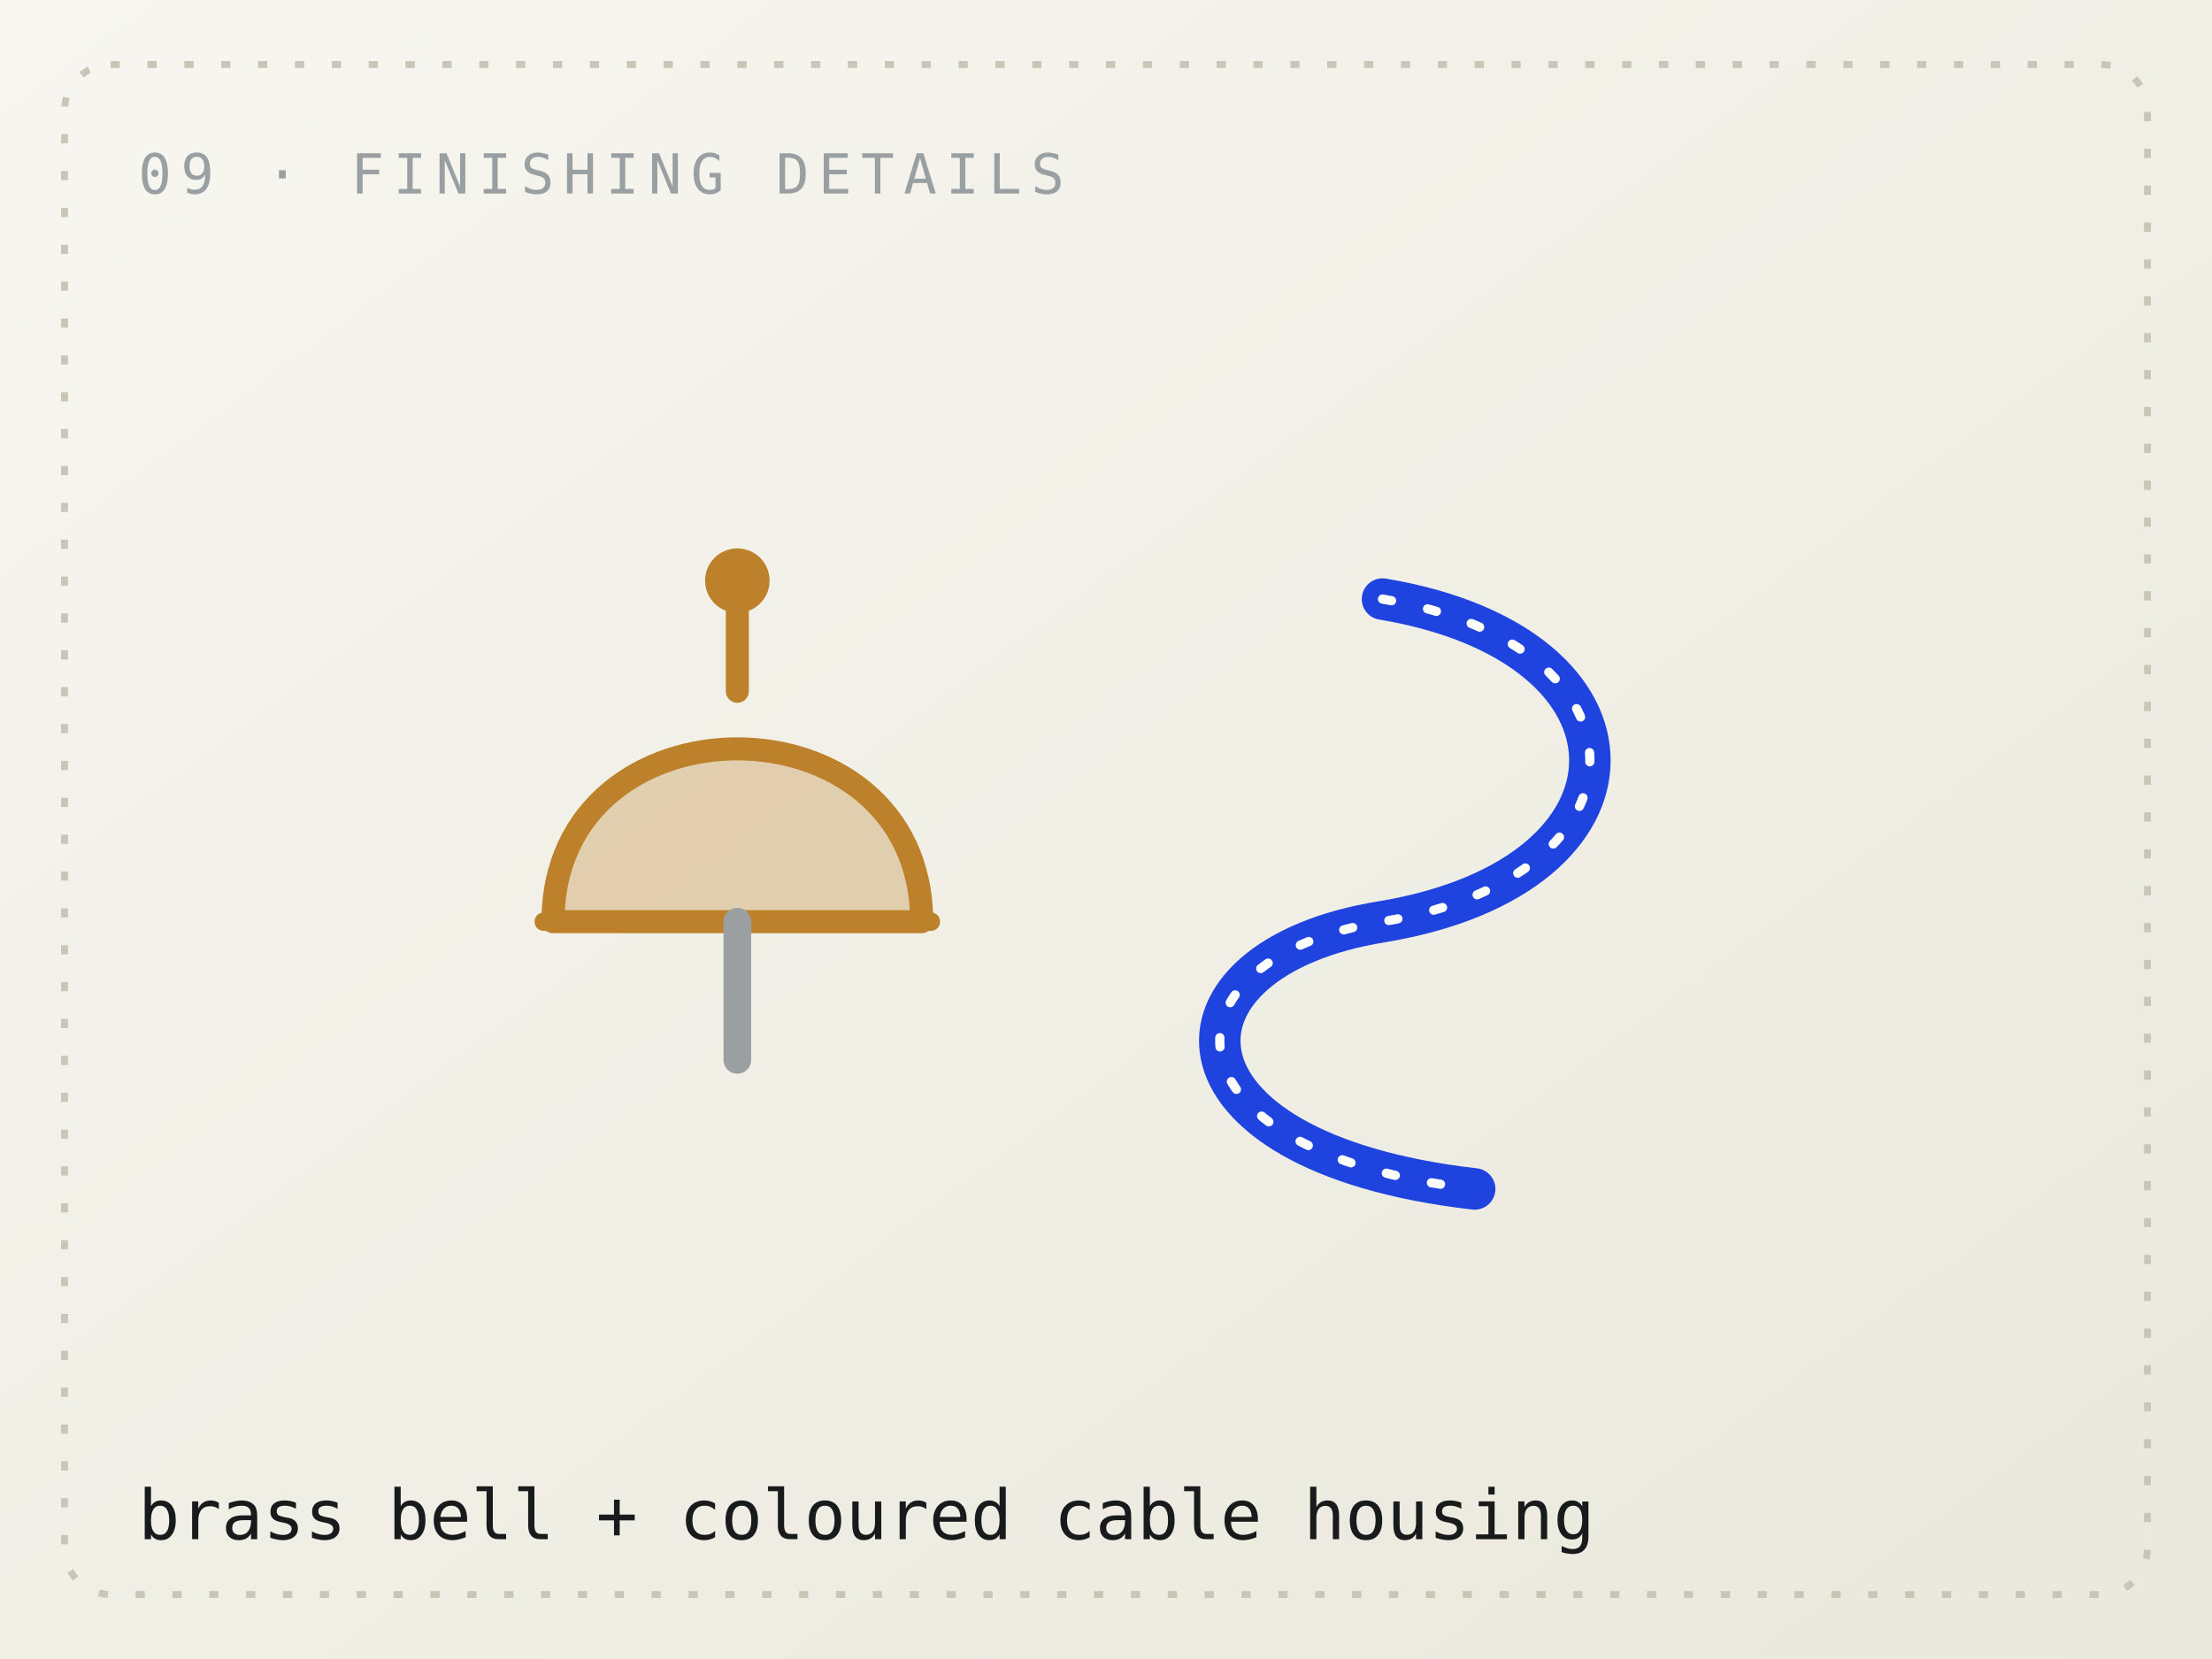
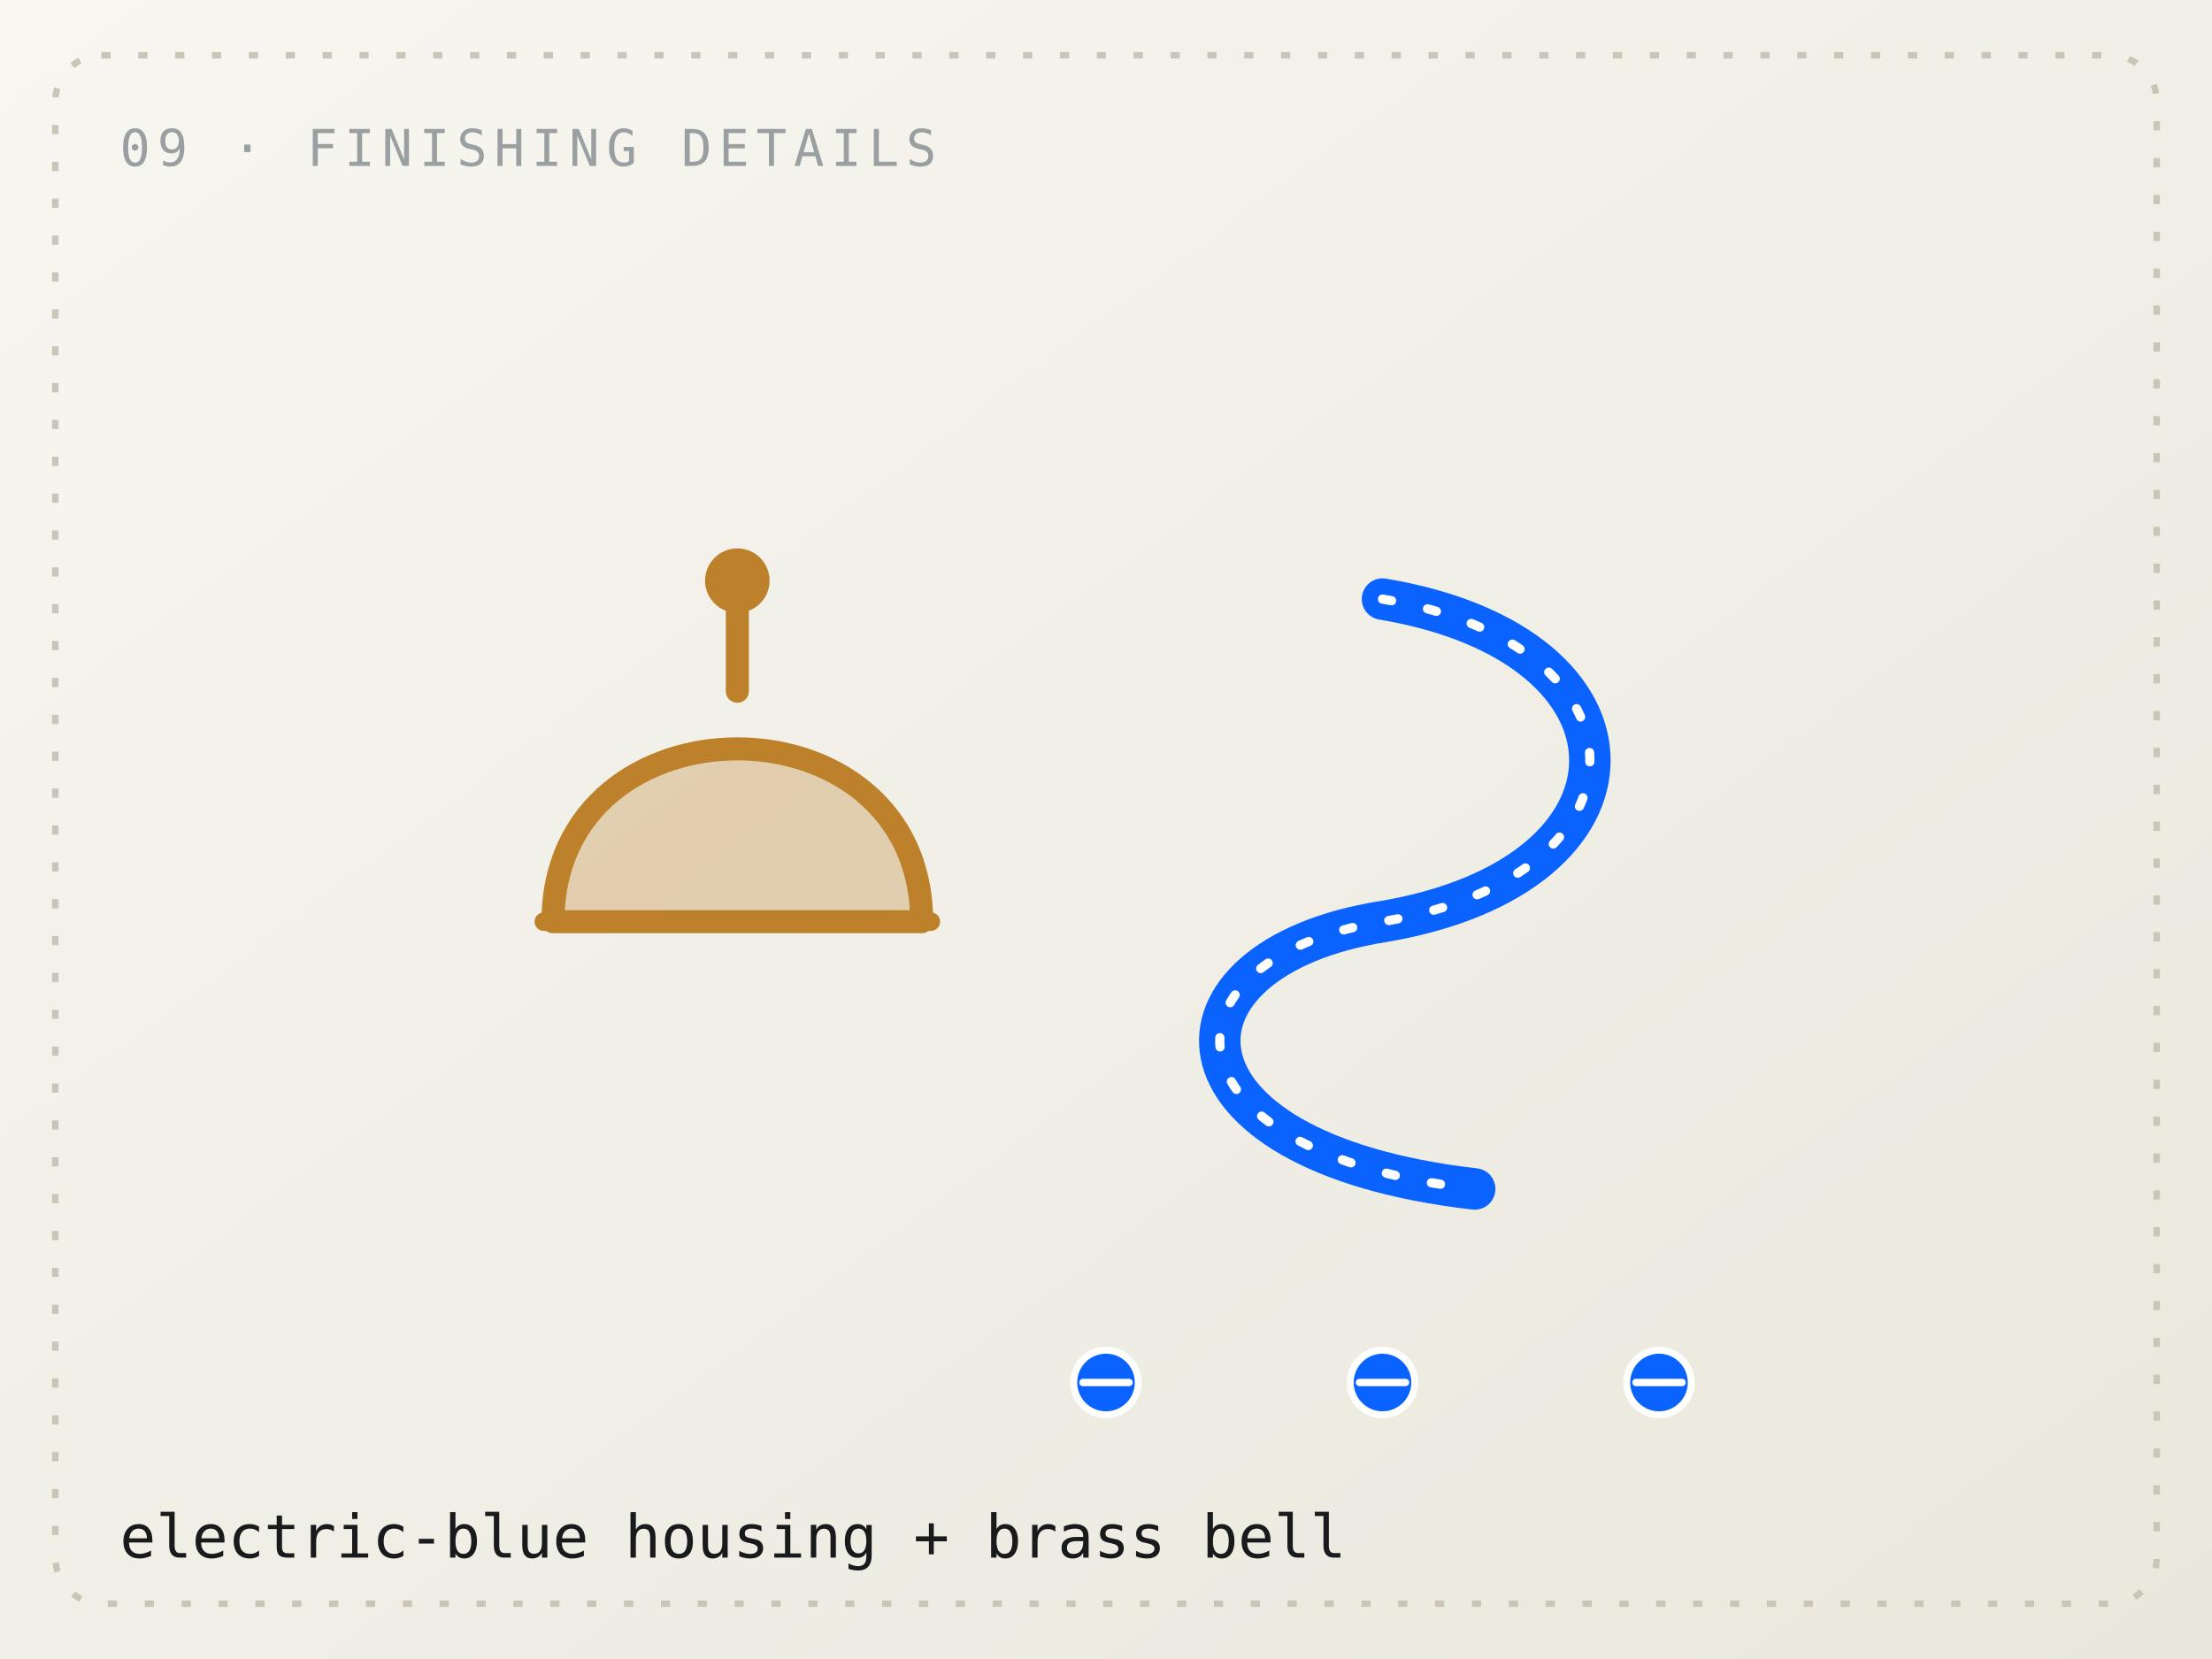
- <svg xmlns="http://www.w3.org/2000/svg" viewBox="0 0 480 360" role="img" aria-label="A brass bell and a coil of cable housing">
+ <svg xmlns="http://www.w3.org/2000/svg" viewBox="0 0 480 360" role="img" aria-label="Electric-blue cable housing, a brass bell and blue bolts">
  <defs>
    <linearGradient id="bg" x1="0" y1="0" x2="1" y2="1">
      <stop offset="0" stop-color="#f7f6f0" />
      <stop offset="1" stop-color="#eae8dc" />
    </linearGradient>
+     <linearGradient id="chrome" x1="0" y1="0" x2="0" y2="1">
+       <stop offset="0" stop-color="#f4f6f8" />
+       <stop offset="0.35" stop-color="#c3ccd2" />
+       <stop offset="0.55" stop-color="#8b969d" />
+       <stop offset="0.75" stop-color="#c3ccd2" />
+       <stop offset="1" stop-color="#e7ecef" />
+     </linearGradient>
  </defs>
  <rect width="480" height="360" fill="url(#bg)" />
-   <rect x="14" y="14" width="452" height="332" fill="none" stroke="#c9c6b8" stroke-width="1.5" stroke-dasharray="2 6" rx="10" />
-   <text x="30" y="42" font-family="'Space Mono', ui-monospace, monospace" font-size="12" letter-spacing="2" fill="#9aa0a2">09 · FINISHING DETAILS</text>
+   <rect x="12" y="12" width="456" height="336" fill="none" stroke="#c9c6b8" stroke-width="1.4" stroke-dasharray="2 6" rx="10" />
+   <text x="26" y="36" font-family="Space Mono, ui-monospace, monospace" font-size="11" letter-spacing="1.5" fill="#9aa0a2">09 · FINISHING DETAILS</text>
+   <text x="26" y="338" font-family="Space Mono, ui-monospace, monospace" font-size="13" fill="#181a1c">electric-blue housing + brass bell</text>
  <g fill="none" stroke="#181a1c" stroke-width="3" stroke-linecap="round" stroke-linejoin="round">
    <path d="M120 200 C120 150 200 150 200 200 Z" fill="#bd812b" fill-opacity="0.3" stroke="#bd812b" stroke-width="5" />
    <line x1="160" y1="150" x2="160" y2="130" stroke="#bd812b" stroke-width="5" />
    <circle cx="160" cy="126" r="7" fill="#bd812b" stroke="none" />
    <line x1="118" y1="200" x2="202" y2="200" stroke="#bd812b" stroke-width="4" />
-     <line x1="160" y1="200" x2="160" y2="230" stroke="#9aa0a2" stroke-width="6" />
-     <path d="M300 130 C360 140 360 190 300 200 C250 208 250 250 320 258" fill="none" stroke="#1f43df" stroke-width="9" />
-     <path d="M300 130 C360 140 360 190 300 200 C250 208 250 250 320 258" fill="none" stroke="#fff" stroke-width="2" stroke-dasharray="2 8" />
+     <line x1="160" y1="200" x2="160" y2="230" stroke="url(#chrome)" stroke-width="6" />
+     <path d="M300 130 C360 140 360 190 300 200 C250 208 250 250 320 258" stroke="#0a63ff" stroke-width="9" />
+     <path d="M300 130 C360 140 360 190 300 200 C250 208 250 250 320 258" stroke="#fff" stroke-width="2" stroke-dasharray="2 8" />
+     <circle cx="240" cy="300" r="7" fill="#0a63ff" stroke="#fff" stroke-width="1.5" />
+     <line x1="235" y1="300" x2="245" y2="300" stroke="#fff" stroke-width="1.6" />
+     <circle cx="300" cy="300" r="7" fill="#0a63ff" stroke="#fff" stroke-width="1.5" />
+     <line x1="295" y1="300" x2="305" y2="300" stroke="#fff" stroke-width="1.6" />
+     <circle cx="360" cy="300" r="7" fill="#0a63ff" stroke="#fff" stroke-width="1.5" />
+     <line x1="355" y1="300" x2="365" y2="300" stroke="#fff" stroke-width="1.6" />
  </g>
-   <text x="30" y="334" font-family="'Space Mono', ui-monospace, monospace" font-size="15" fill="#181a1c">brass bell + coloured cable housing</text>
</svg>
